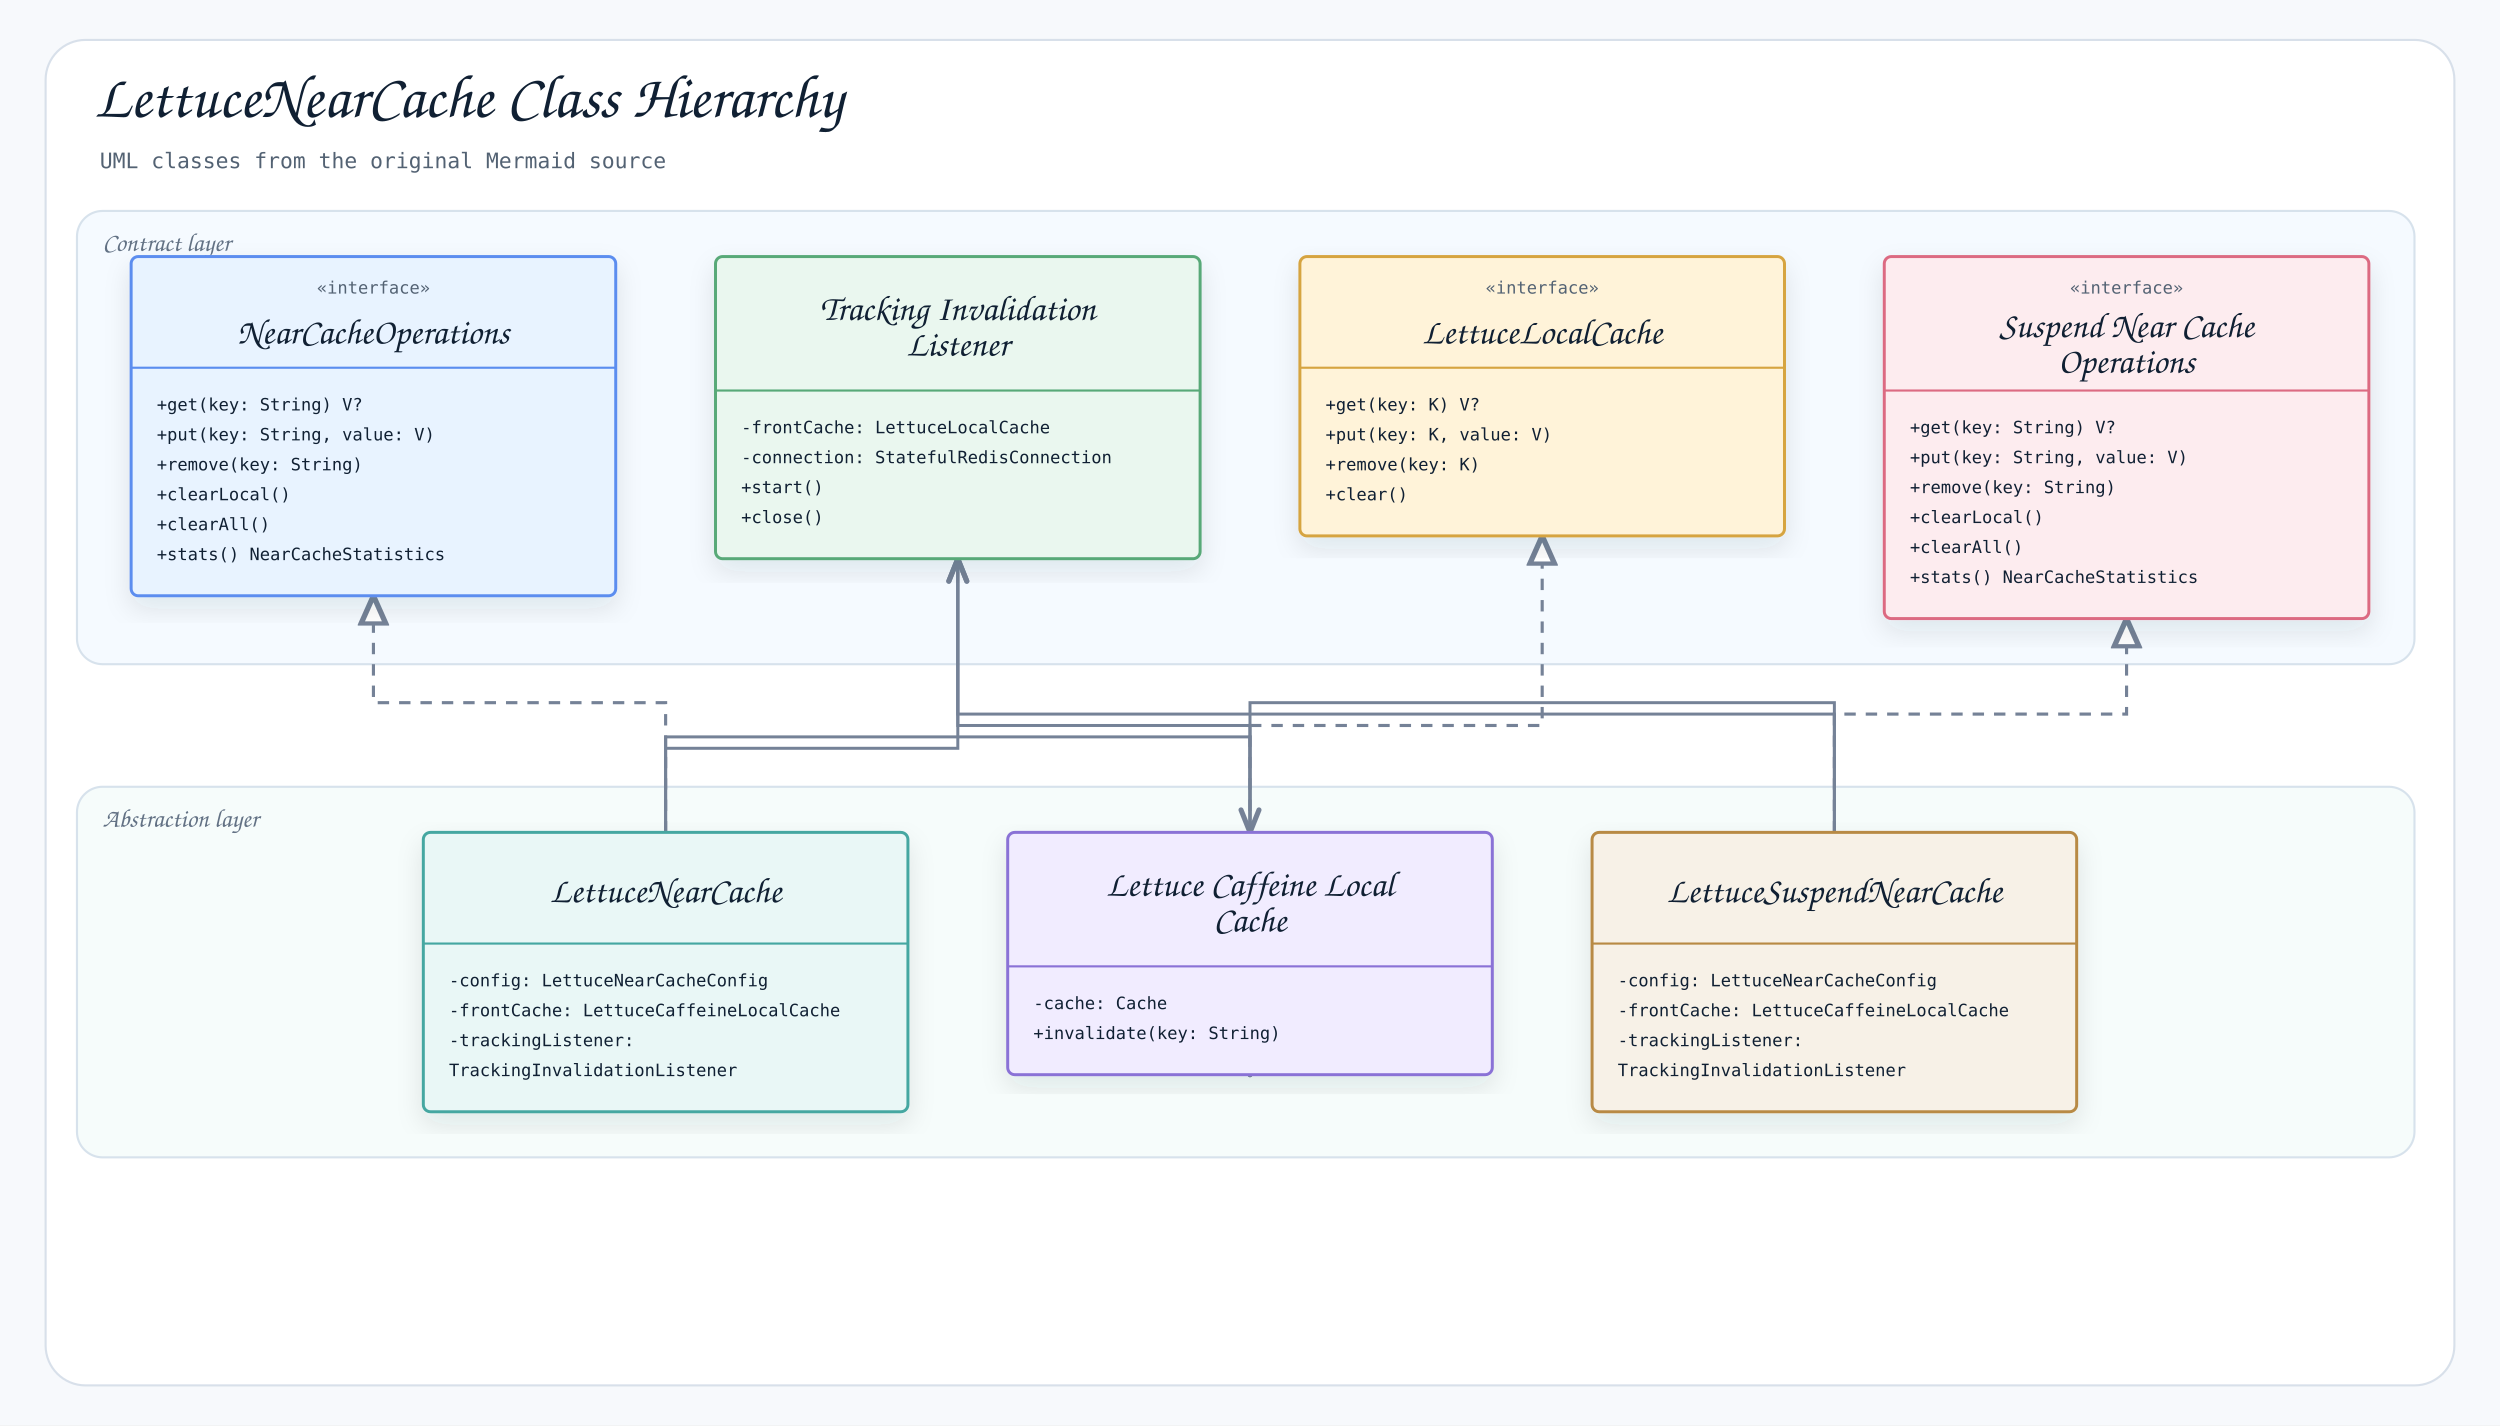
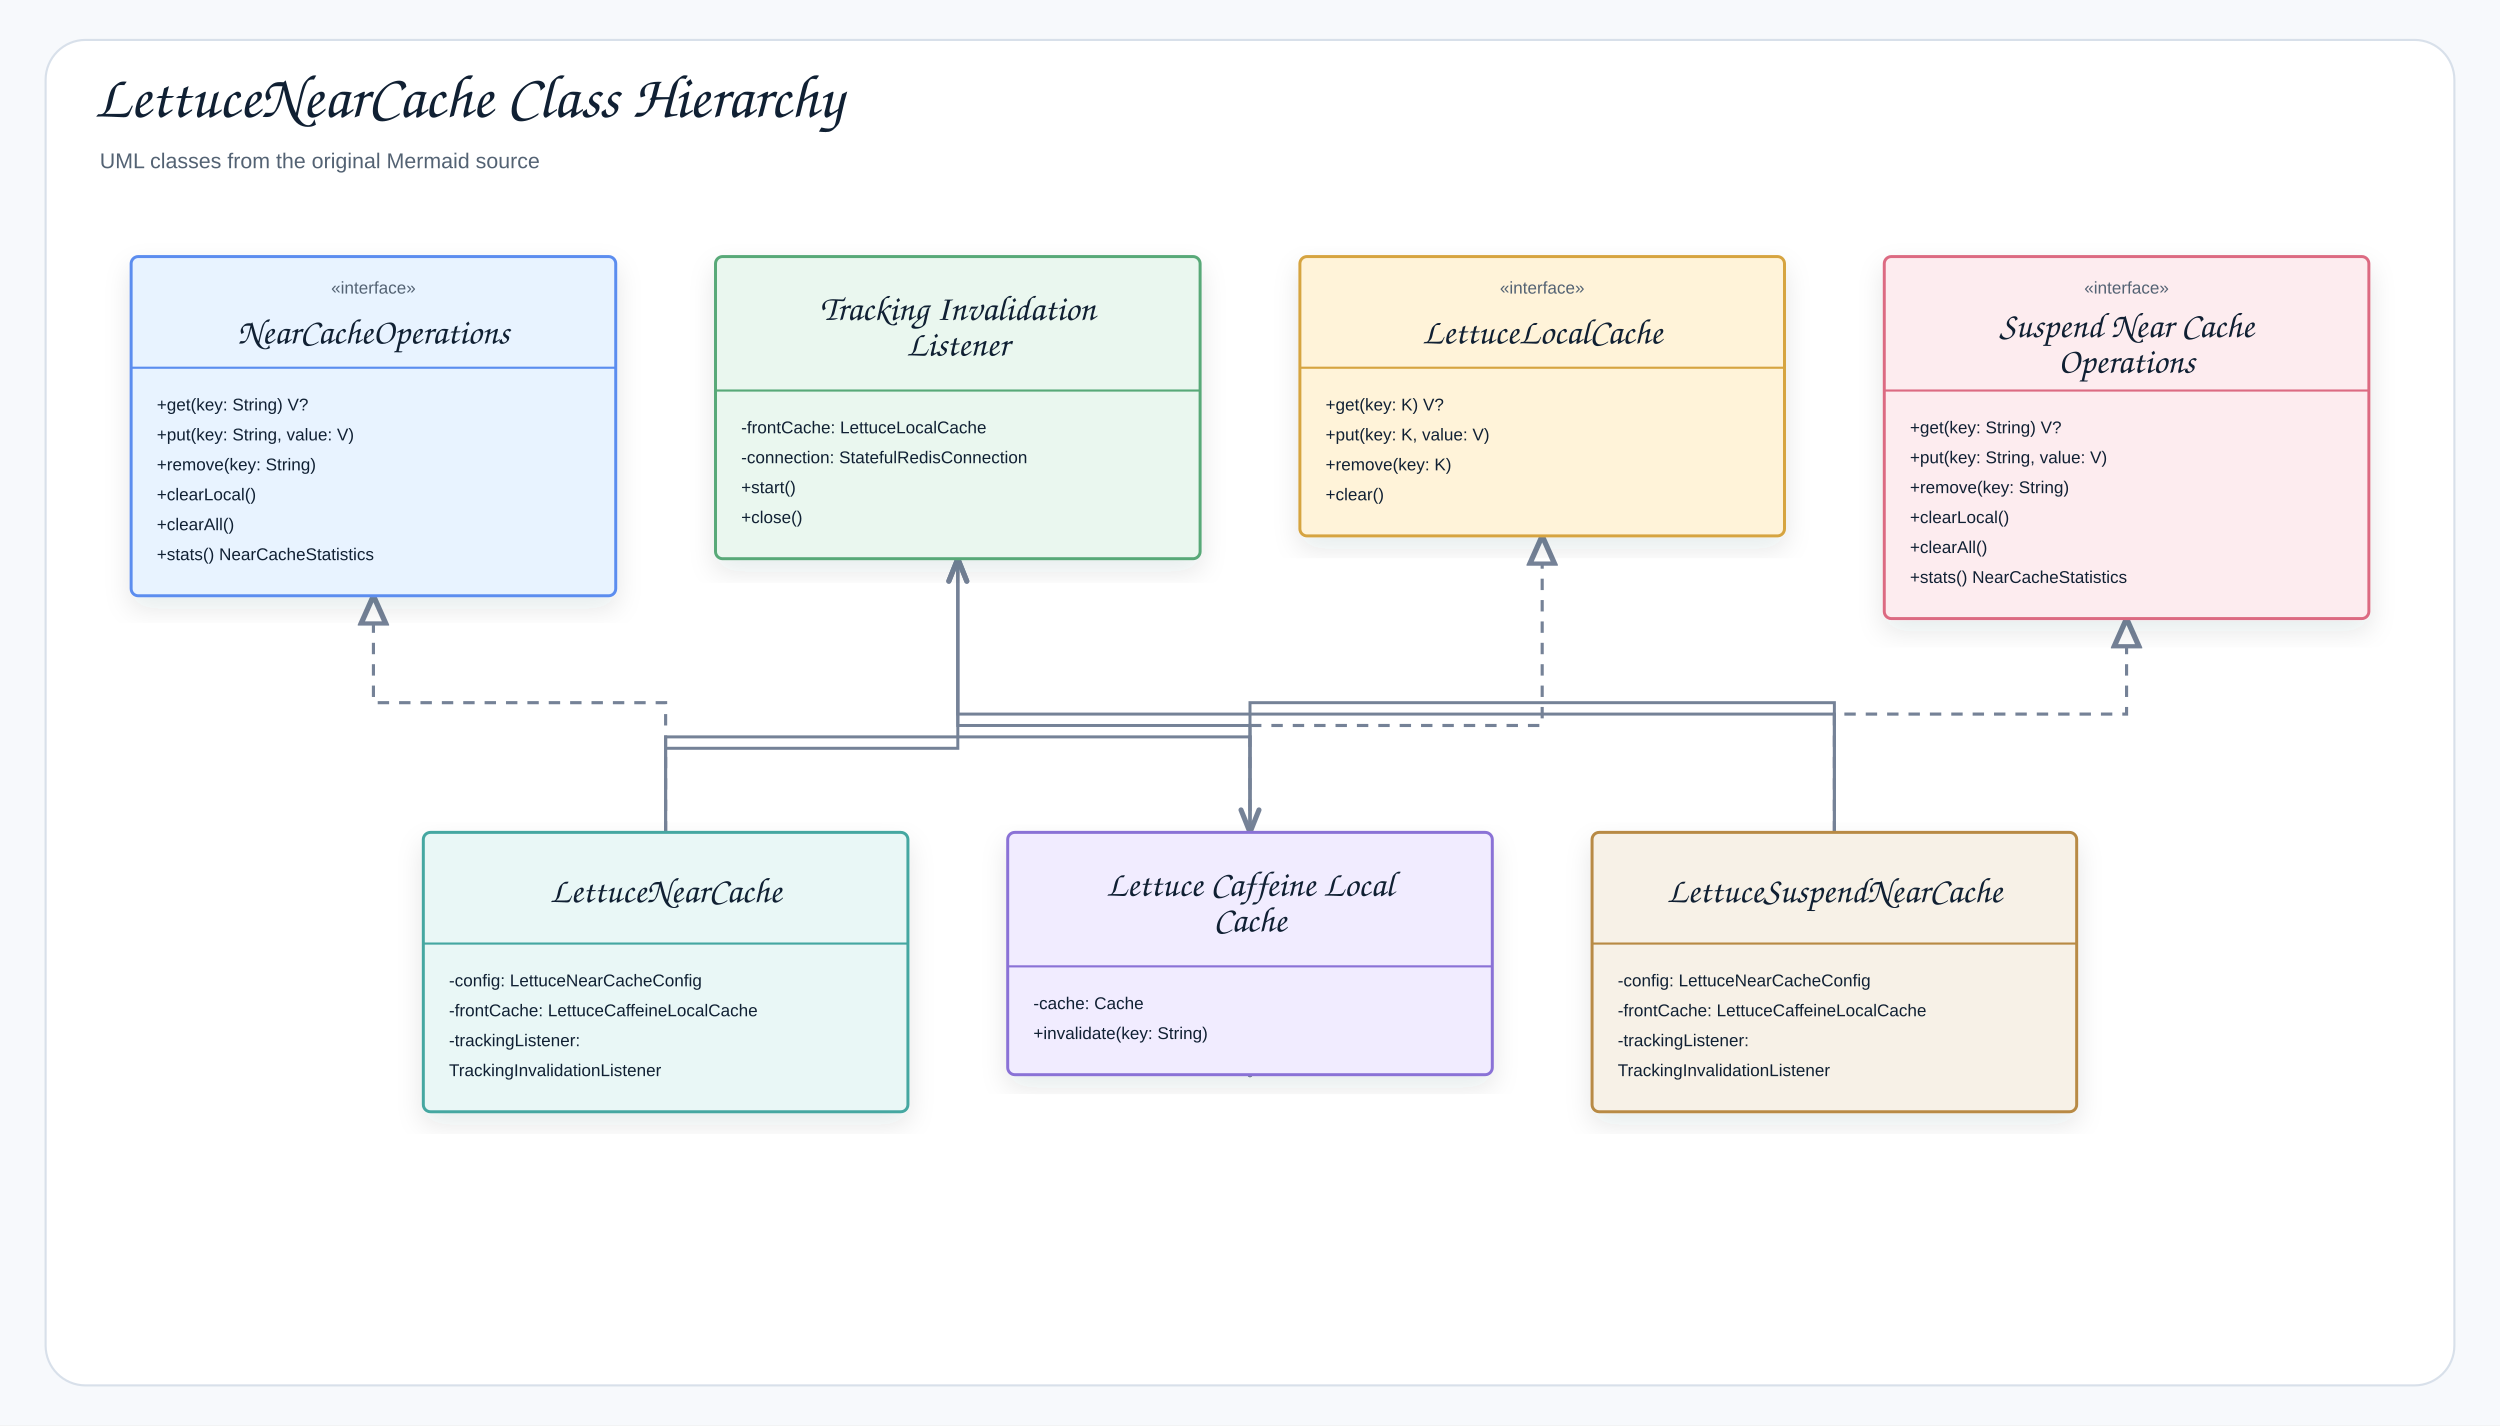
<svg xmlns="http://www.w3.org/2000/svg" width="1754" height="1000" viewBox="0 0 1754 1000" role="img" aria-label="LettuceNearCache Class Hierarchy">
  <defs>
    <filter id="shadow" x="-8%" y="-8%" width="116%" height="116%">
      <feDropShadow dx="0" dy="8" stdDeviation="9" flood-color="#1f2937" flood-opacity="0.10" />
    </filter>
    <marker id="openArrow" markerWidth="10" markerHeight="8" refX="8.5" refY="4" orient="auto" markerUnits="strokeWidth">
      <path d="M 1 1 L 8.5 4 L 1 7" fill="none" stroke="#758297" stroke-width="1.7" stroke-linecap="round" stroke-linejoin="round" />
    </marker>
    <marker id="inherit" markerWidth="11" markerHeight="10" refX="9.5" refY="5" orient="auto" markerUnits="strokeWidth">
      <path d="M 0.5 1 L 9.5 5 L 0.5 9 Z" fill="#ffffff" stroke="#758297" stroke-width="1.7" />
    </marker>
    <style>
    .canvas{fill:#f7f9fc}.frame{fill:#fff;stroke:#d8e0ea;stroke-width:1.5}
-     .title{font-family:"Architects Daughter","Comic Mono","Comic Sans MS","Comic Sans",cursive;font-size:43px;font-weight:400;fill:#102033}
-     .subtitle{font-family:"Comic Mono","Comic Sans MS","Comic Sans",monospace;font-size:15px;font-weight:400;fill:#536273}
-     .label{font-family:"Architects Daughter","Comic Mono","Comic Sans MS","Comic Sans",cursive;font-size:25px;font-weight:400;fill:#102033}
-     .smallLabel{font-family:"Architects Daughter","Comic Mono","Comic Sans MS","Comic Sans",cursive;font-size:21px;font-weight:400;fill:#102033}
-     .mono{font-family:"Comic Mono","Comic Sans MS","Comic Sans",monospace;font-size:12px;font-weight:400;fill:#102033}
-     .small{font-family:"Comic Mono","Comic Sans MS","Comic Sans",monospace;font-size:12px;font-weight:400;fill:#536273}
-     .strong{font-family:"Comic Mono","Comic Sans MS","Comic Sans",monospace;font-size:13px;font-weight:400;fill:#102033}
+     .title{font-family:"Architects Daughter","Comic Sans MS","Comic Sans",cursive;font-size:43px;font-weight:400;fill:#102033}
+     .subtitle{font-family:"Comic Sans MS","Comic Sans","Comic Neue",Arial,sans-serif;font-size:15px;font-weight:400;fill:#536273}
+     .label{font-family:"Architects Daughter","Comic Sans MS","Comic Sans",cursive;font-size:25px;font-weight:400;fill:#102033}
+     .smallLabel{font-family:"Architects Daughter","Comic Sans MS","Comic Sans",cursive;font-size:21px;font-weight:400;fill:#102033}
+     .mono{font-family:"Comic Sans MS","Comic Sans","Comic Neue",Arial,sans-serif;font-size:12px;font-weight:400;fill:#102033}
+     .small{font-family:"Comic Sans MS","Comic Sans","Comic Neue",Arial,sans-serif;font-size:12px;font-weight:400;fill:#536273}
+     .strong{font-family:"Comic Sans MS","Comic Sans","Comic Neue",Arial,sans-serif;font-size:13px;font-weight:400;fill:#102033}
    .card{stroke-width:2.1;filter:url(#shadow)}.compartment{stroke-width:1.5;fill:none}
    .line{stroke:#758297;stroke-width:2.1;fill:none;marker-end:url(#openArrow)}
    .plainLine{stroke:#758297;stroke-width:2.1;fill:none}
    .dashed{stroke:#758297;stroke-width:2.1;stroke-dasharray:7 6;fill:none;marker-end:url(#openArrow)}
    .inheritLine{stroke:#758297;stroke-width:2.2;fill:none;marker-end:url(#inherit)}
    .implLine{stroke:#758297;stroke-width:2.2;stroke-dasharray:8 7;fill:none;marker-end:url(#inherit)}
- 
-       /* README_LAYER_BANDS:START */
-       .readmeLayerBand{fill-opacity:.42;stroke:#D7E2EC;stroke-width:1.5}
-       .readmeLayerLabel{font-family:"Architects Daughter","Comic Mono","Comic Sans MS","Comic Sans",cursive;font-size:18px;fill:#627184;font-weight:400}
-       /* README_LAYER_BANDS:END */
-     </style>
+   </style>
  </defs>
  <rect class="canvas" width="1754" height="1000" />
  <rect class="frame" x="32" y="28" width="1690" height="944" rx="28" />
  <text class="title" x="66" y="82">LettuceNearCache Class Hierarchy</text>
  <text class="subtitle" x="70" y="118">UML classes from the original Mermaid source</text>
-   <g id="readme-layer-bands">
-     <g id="readme-layer-1">
-       <rect class="readmeLayerBand" x="54" y="148" width="1640" height="318" rx="18" fill="#E8F3FF" />
-       <text class="readmeLayerLabel" x="72" y="176">Contract layer</text>
-     </g>
-     <g id="readme-layer-2">
-       <rect class="readmeLayerBand" x="54" y="552" width="1640" height="260" rx="18" fill="#E9F7F6" />
-       <text class="readmeLayerLabel" x="72" y="580">Abstraction layer</text>
-     </g>
-   </g>
  <path class="line" d="M672 392 L672 509 L877 509 L877 584" />
  <path class="line" d="M1287 584 L1287 501 L672 501 L672 392" />
  <path class="line" d="M1287 584 L1287 493 L877 493 L877 754" />
  <path class="line" d="M467 584 L467 525 L672 525 L672 392" />
  <path class="line" d="M467 584 L467 517 L877 517 L877 754" />
  <path class="implLine" d="M877 584 L877 509 L1082 509 L1082 376" />
  <path class="implLine" d="M1287 584 L1287 501 L1492 501 L1492 434" />
  <path class="implLine" d="M467 584 L467 493 L262 493 L262 418" />
  <g transform="translate(92,180)">
    <rect class="card" x="0" y="0" width="340" height="238" rx="5" fill="#E8F3FF" stroke="#5B8DEF" />
    <line class="compartment" x1="0" y1="78" x2="340" y2="78" stroke="#5B8DEF" />
    <text class="small" x="170" y="26" text-anchor="middle">«interface»</text>
    <text class="label" x="170" y="61" text-anchor="middle">NearCacheOperations</text>
    <text class="mono" x="18" y="108">+get(key: String) V?</text>
    <text class="mono" x="18" y="129">+put(key: String, value: V)</text>
    <text class="mono" x="18" y="150">+remove(key: String)</text>
    <text class="mono" x="18" y="171">+clearLocal()</text>
    <text class="mono" x="18" y="192">+clearAll()</text>
    <text class="mono" x="18" y="213">+stats() NearCacheStatistics</text>
  </g>
  <g transform="translate(502,180)">
    <rect class="card" x="0" y="0" width="340" height="212" rx="5" fill="#EAF7EF" stroke="#58A978" />
    <line class="compartment" x1="0" y1="94" x2="340" y2="94" stroke="#58A978" />
    <text class="label" x="170" y="44.5" text-anchor="middle">Tracking Invalidation</text>
    <text class="label" x="170" y="69.5" text-anchor="middle">Listener</text>
    <text class="mono" x="18" y="124">-frontCache: LettuceLocalCache</text>
    <text class="mono" x="18" y="145">-connection: StatefulRedisConnection</text>
    <text class="mono" x="18" y="166">+start()</text>
    <text class="mono" x="18" y="187">+close()</text>
  </g>
  <g transform="translate(912,180)">
    <rect class="card" x="0" y="0" width="340" height="196" rx="5" fill="#FFF3D9" stroke="#D6A441" />
    <line class="compartment" x1="0" y1="78" x2="340" y2="78" stroke="#D6A441" />
    <text class="small" x="170" y="26" text-anchor="middle">«interface»</text>
    <text class="label" x="170" y="61" text-anchor="middle">LettuceLocalCache</text>
    <text class="mono" x="18" y="108">+get(key: K) V?</text>
    <text class="mono" x="18" y="129">+put(key: K, value: V)</text>
    <text class="mono" x="18" y="150">+remove(key: K)</text>
    <text class="mono" x="18" y="171">+clear()</text>
  </g>
  <g transform="translate(1322,180)">
    <rect class="card" x="0" y="0" width="340" height="254" rx="5" fill="#FDECEF" stroke="#DC6B82" />
    <line class="compartment" x1="0" y1="94" x2="340" y2="94" stroke="#DC6B82" />
    <text class="small" x="170" y="26" text-anchor="middle">«interface»</text>
    <text class="label" x="170" y="56.5" text-anchor="middle">Suspend Near Cache</text>
    <text class="label" x="170" y="81.5" text-anchor="middle">Operations</text>
    <text class="mono" x="18" y="124">+get(key: String) V?</text>
    <text class="mono" x="18" y="145">+put(key: String, value: V)</text>
    <text class="mono" x="18" y="166">+remove(key: String)</text>
    <text class="mono" x="18" y="187">+clearLocal()</text>
    <text class="mono" x="18" y="208">+clearAll()</text>
    <text class="mono" x="18" y="229">+stats() NearCacheStatistics</text>
  </g>
  <g transform="translate(297,584)">
    <rect class="card" x="0" y="0" width="340" height="196" rx="5" fill="#E9F7F6" stroke="#45A7A1" />
    <line class="compartment" x1="0" y1="78" x2="340" y2="78" stroke="#45A7A1" />
    <text class="label" x="170" y="49" text-anchor="middle">LettuceNearCache</text>
    <text class="mono" x="18" y="108">-config: LettuceNearCacheConfig</text>
    <text class="mono" x="18" y="129">-frontCache: LettuceCaffeineLocalCache</text>
    <text class="mono" x="18" y="150">-trackingListener:</text>
    <text class="mono" x="18" y="171">TrackingInvalidationListener</text>
  </g>
  <g transform="translate(707,584)">
    <rect class="card" x="0" y="0" width="340" height="170" rx="5" fill="#F1ECFF" stroke="#8A72D6" />
    <line class="compartment" x1="0" y1="94" x2="340" y2="94" stroke="#8A72D6" />
    <text class="label" x="170" y="44.5" text-anchor="middle">Lettuce Caffeine Local</text>
    <text class="label" x="170" y="69.5" text-anchor="middle">Cache</text>
    <text class="mono" x="18" y="124">-cache: Cache</text>
    <text class="mono" x="18" y="145">+invalidate(key: String)</text>
  </g>
  <g transform="translate(1117,584)">
    <rect class="card" x="0" y="0" width="340" height="196" rx="5" fill="#F7F1E7" stroke="#B88A44" />
    <line class="compartment" x1="0" y1="78" x2="340" y2="78" stroke="#B88A44" />
    <text class="label" x="170" y="49" text-anchor="middle">LettuceSuspendNearCache</text>
    <text class="mono" x="18" y="108">-config: LettuceNearCacheConfig</text>
    <text class="mono" x="18" y="129">-frontCache: LettuceCaffeineLocalCache</text>
    <text class="mono" x="18" y="150">-trackingListener:</text>
    <text class="mono" x="18" y="171">TrackingInvalidationListener</text>
  </g>
</svg>
